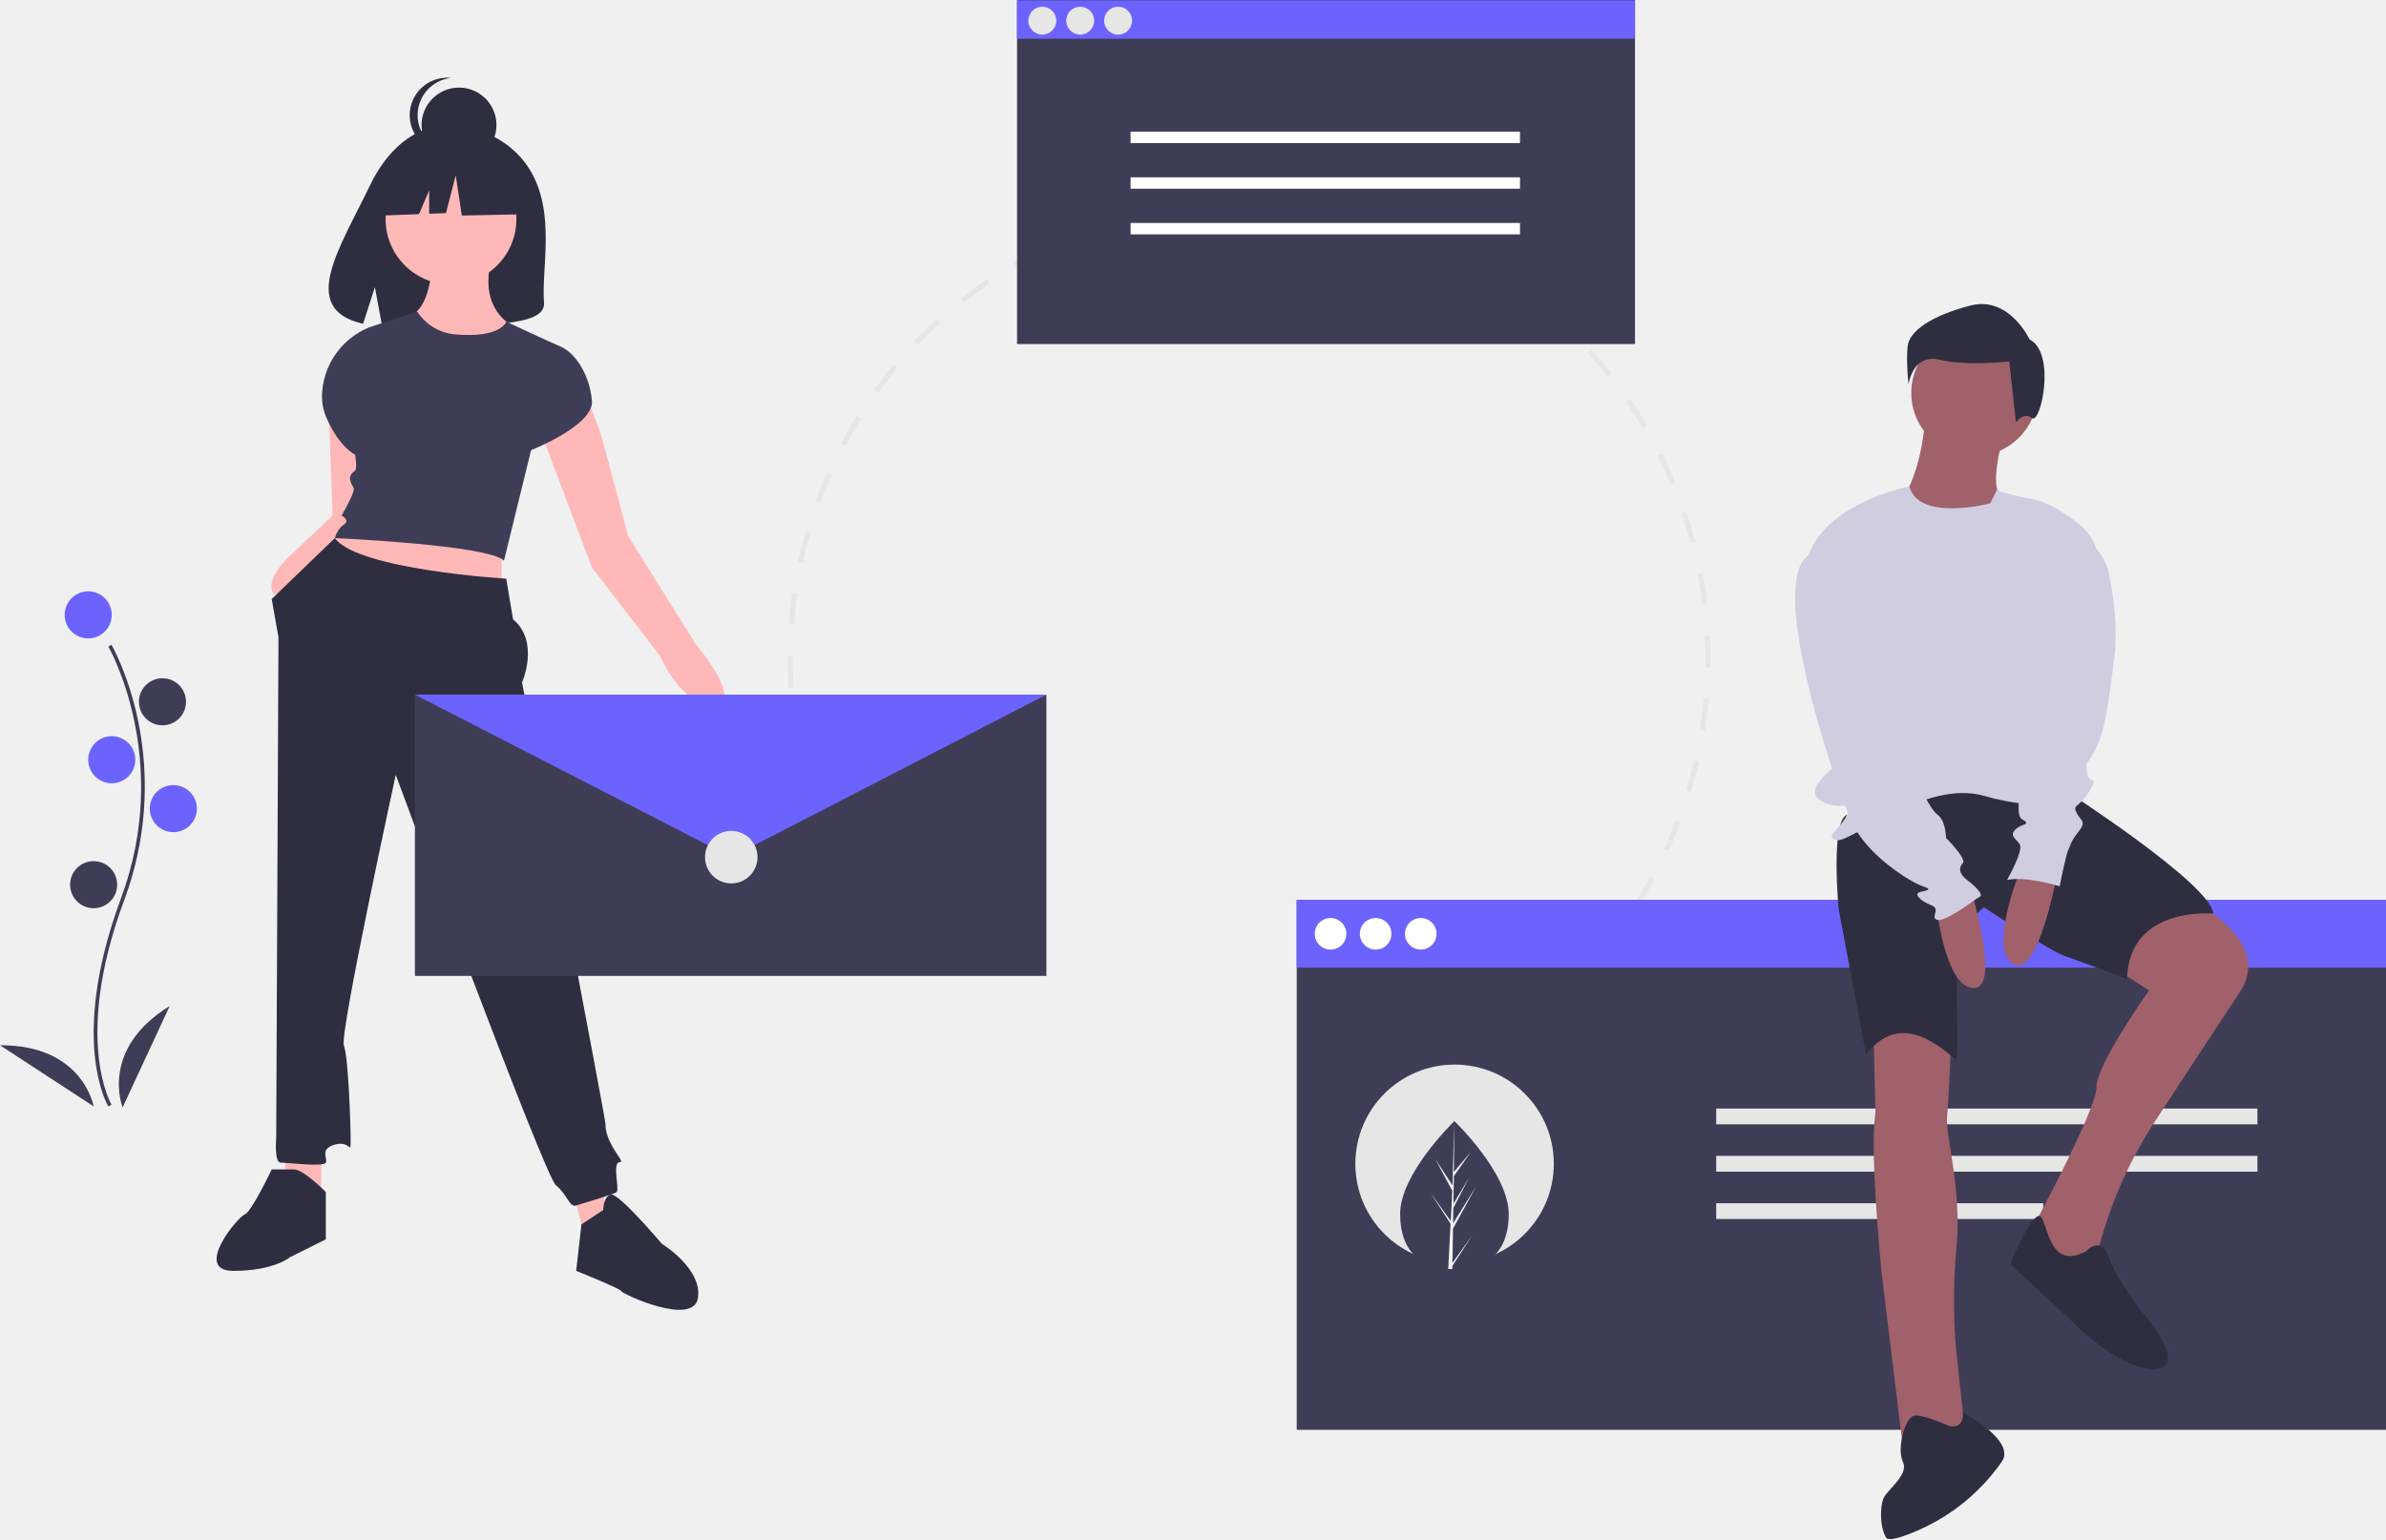
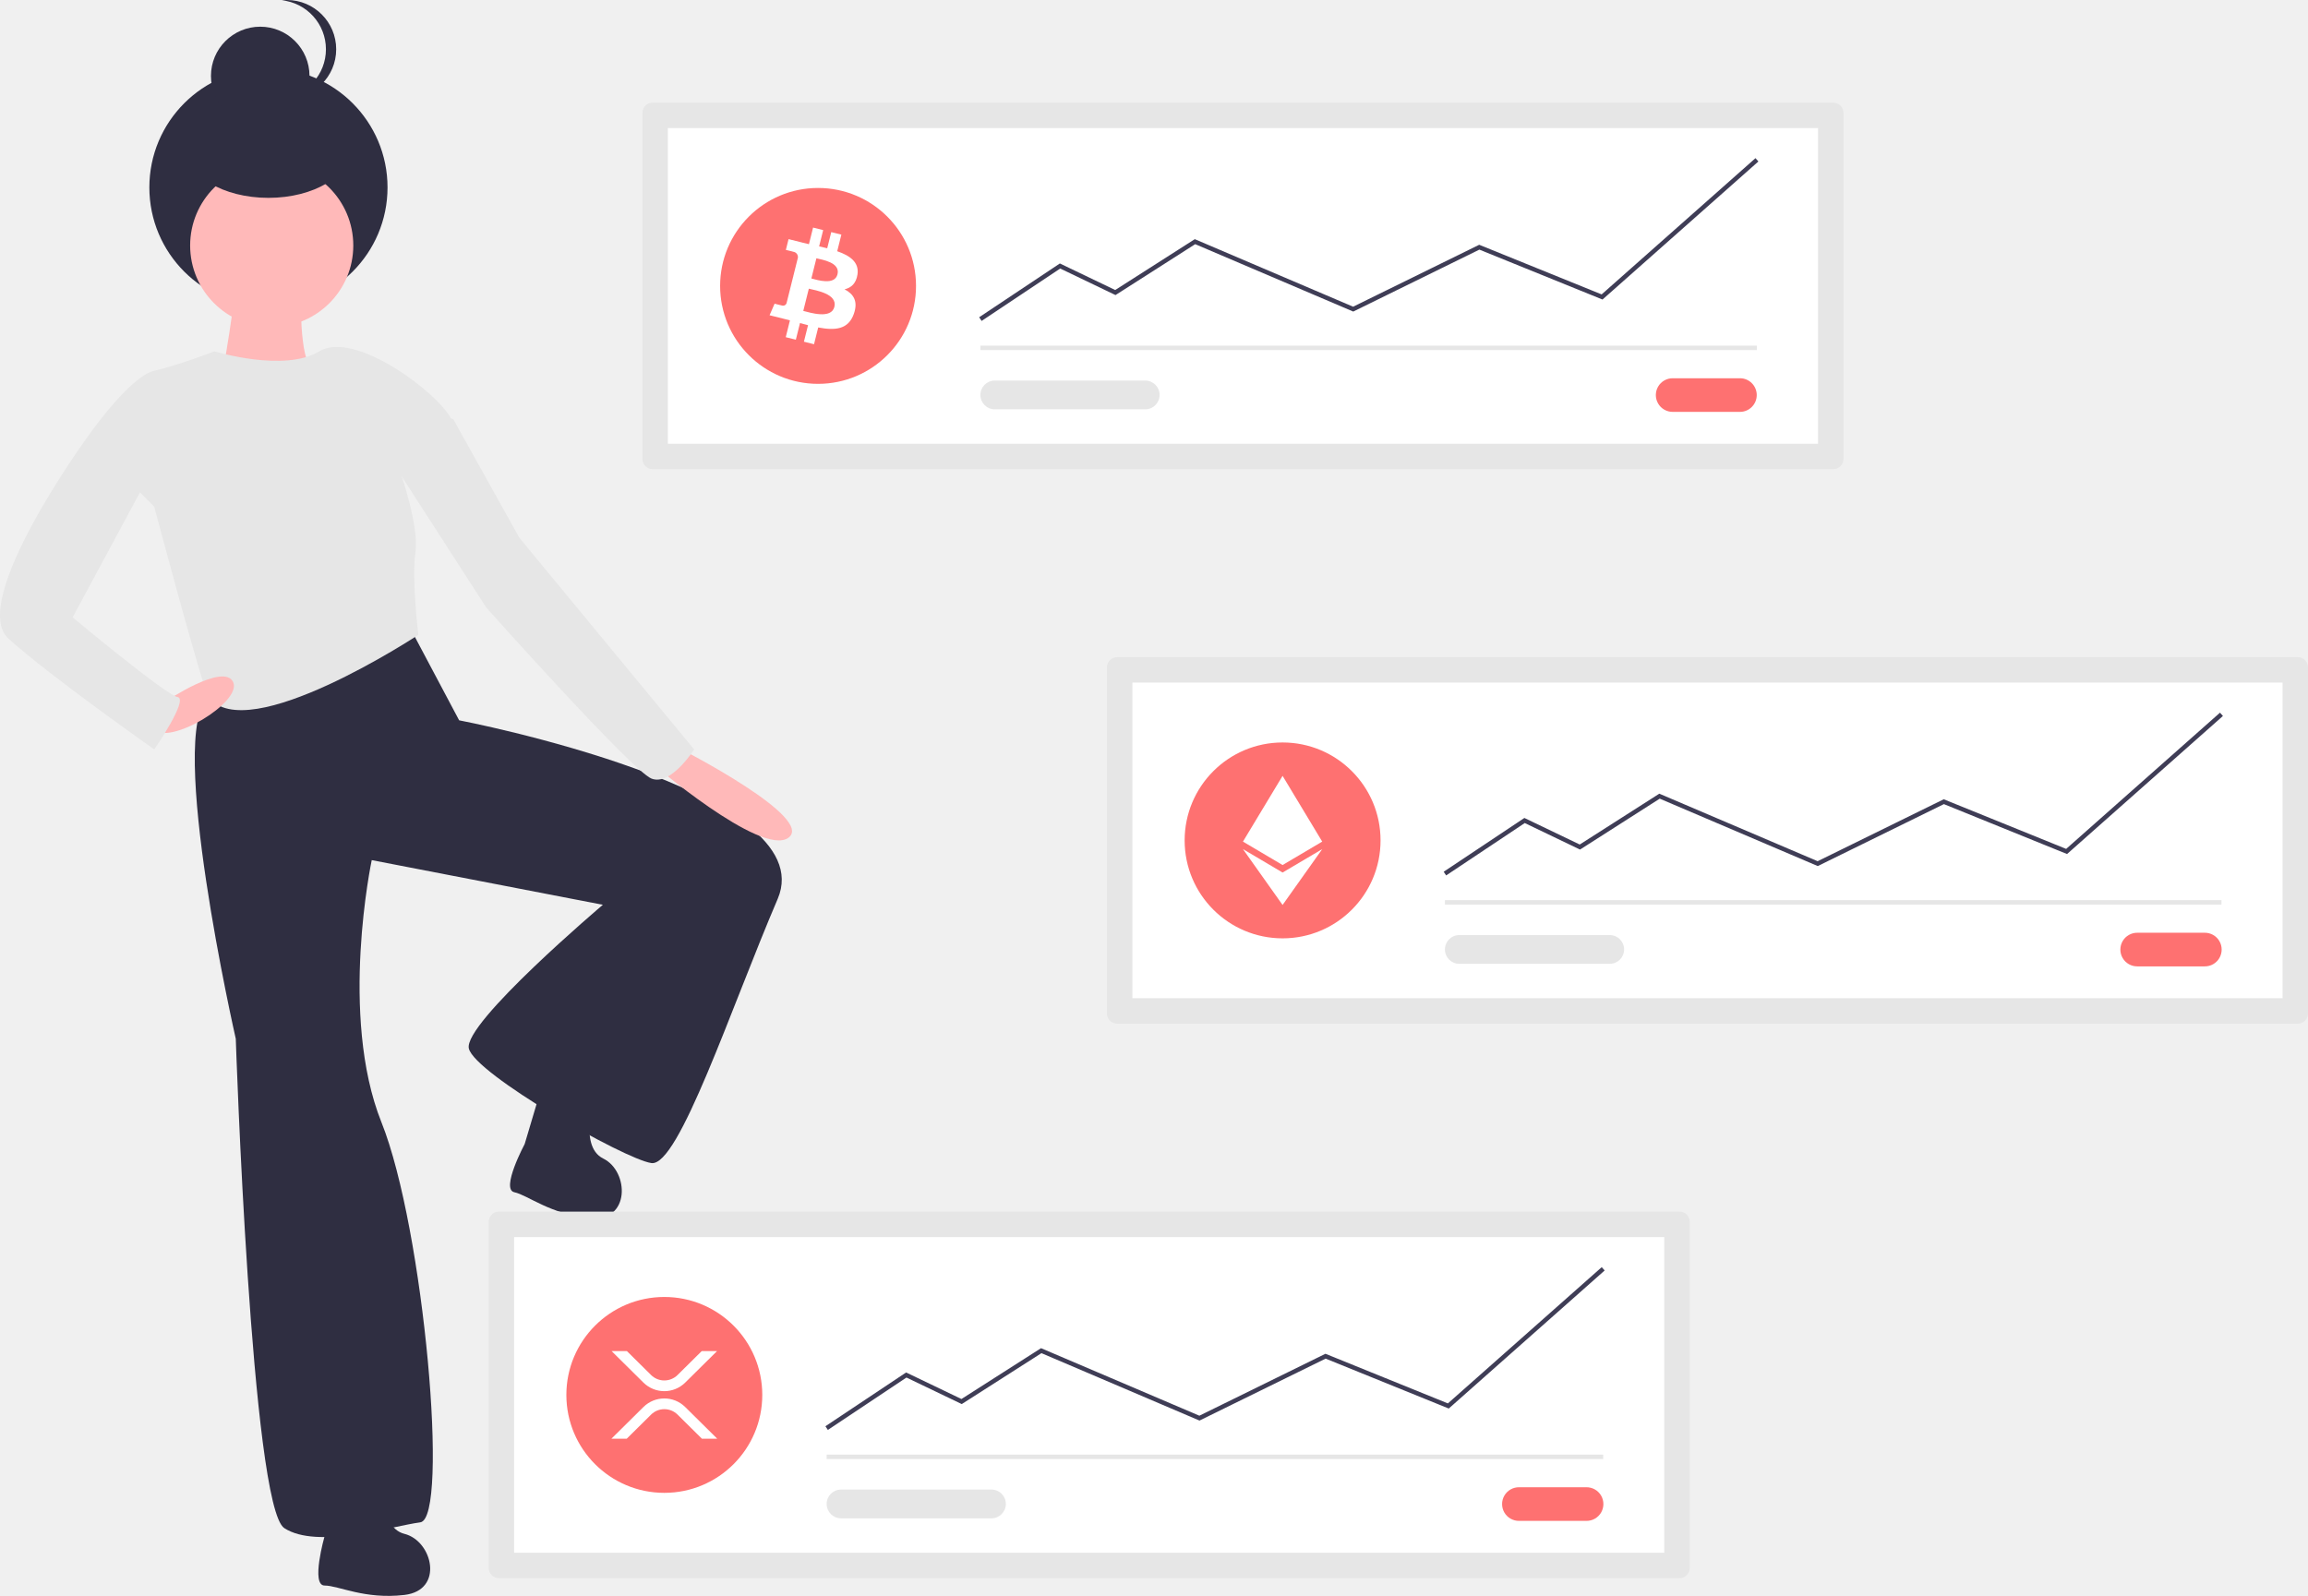
- <svg xmlns="http://www.w3.org/2000/svg" id="b5ecd551-b8d9-47b1-bd91-255ff33e7450" data-name="Layer 1" width="1057.977" height="682.624" viewBox="0 0 1057.977 682.624">
-   <path d="M438.873,480.681c.894,2.083,1.84,4.189,2.811,6.258l-2.081.977c-.982-2.093-1.938-4.221-2.843-6.328Z" transform="translate(-71.01165 -108.6881)" fill="#e6e6e6" />
-   <path d="M810.1,314.028c1.313,2.798,2.574,5.649,3.749,8.475l-2.123.882c-1.759-4.231-3.704-8.494-5.756-12.619l2.059-1.024Q809.085,311.867,810.1,314.028Zm-8.738-16.624-1.985,1.162c-2.33-3.981-4.823-7.924-7.408-11.72l1.9-1.294C796.483,289.392,799.004,293.379,801.361,297.405ZM818.794,335.624c1.494,4.418,2.852,8.936,4.036,13.43l-2.223.585c-1.17-4.441-2.513-8.908-3.992-13.277Zm-33.213-61.383-1.808,1.422c-2.846-3.618-5.856-7.182-8.945-10.593l1.704-1.544C779.657,266.977,782.702,270.582,785.581,274.241Zm40.352,88.489c.873,4.571,1.597,9.234,2.152,13.859l-2.282.275c-.55-4.574-1.267-9.183-2.129-13.703ZM766.764,253.462l-1.593,1.658c-3.317-3.189-6.786-6.302-10.309-9.252l1.477-1.762C759.901,247.089,763.408,250.236,766.764,253.462Zm62.515,137.122c.235,4.662.31,9.385.222,14.04l-2.3-.043c.086-4.601.013-9.272-.22-13.881ZM745.292,235.486l-1.352,1.86c-3.725-2.704-7.589-5.314-11.485-7.755l1.221-1.95C737.617,230.11,741.524,232.75,745.292,235.486Zm83.465,183.155c-.407,4.647-.98,9.333-1.703,13.931l-2.271-.358c.715-4.545,1.282-9.179,1.685-13.774ZM721.549,220.61l-1.085,2.027c-4.059-2.173-8.244-4.232-12.44-6.121l.943-2.097C713.212,216.33,717.445,218.412,721.549,220.61ZM824.402,446.35c-1.035,4.538-2.241,9.101-3.584,13.563l-2.201-.663c1.328-4.412,2.52-8.924,3.544-13.412ZM695.991,209.099l-.799,2.156c-4.318-1.6-8.746-3.072-13.162-4.375l.651-2.206C687.148,205.992,691.625,207.481,695.991,209.099ZM816.318,473.199c-1.644,4.359-3.459,8.715-5.393,12.946l-2.091-.956c1.913-4.184,3.706-8.491,5.332-12.801ZM669.097,201.167l-.5,2.244c-4.49-.998-9.079-1.854-13.637-2.545l.345-2.273C659.914,199.291,664.555,200.157,669.097,201.167ZM804.664,498.691c-2.22,4.093-4.61,8.16-7.101,12.087l-1.942-1.232c2.464-3.883,4.827-7.904,7.023-11.952ZM641.363,196.97l-.187,2.291c-4.594-.376-9.258-.597-13.865-.656l.03-2.299C631.999,196.365,636.716,196.588,641.363,196.97ZM789.653,522.349c-2.756,3.749-5.678,7.449-8.683,10.998l-1.754-1.486c2.971-3.509,5.86-7.167,8.585-10.874ZM613.303,196.607l.13,2.295c-4.603.259-9.257.682-13.831,1.258L599.315,197.879C603.942,197.296,608.648,196.868,613.303,196.607ZM771.557,543.717c-3.247,3.339-6.653,6.606-10.12,9.711l-1.533-1.714c3.428-3.069,6.794-6.299,10.006-9.6ZM585.467,200.112l.444,2.257c-4.519.889-9.062,1.948-13.505,3.145l-.598-2.22C576.302,202.083,580.897,201.013,585.467,200.112ZM750.671,562.415c-3.674,2.858-7.496,5.625-11.359,8.224L738.028,568.732c3.82-2.57,7.598-5.306,11.23-8.131Zm-192.268-355.01.749,2.174c-4.346,1.498-8.702,3.167-12.947,4.962l-.895-2.118C549.602,210.609,554.007,208.921,558.403,207.406ZM727.415,578.064c-4.025,2.325-8.189,4.545-12.374,6.598l-1.012-2.065c4.139-2.03,8.256-4.226,12.236-6.525ZM533.619,220.371c-4.116,2.075-8.208,4.316-12.162,6.66l-1.172-1.977c3.999-2.371,8.137-4.636,12.299-6.736Zm-23.842,14.133c-3.795,2.618-7.543,5.397-11.138,8.26L497.207,240.965c3.636-2.896,7.426-5.706,11.265-8.354Zm-21.679,17.268c-3.391,3.107-6.717,6.371-9.884,9.702l-1.666-1.584c3.204-3.369,6.568-6.67,9.998-9.812ZM469.019,271.837c-2.936,3.548-5.783,7.241-8.463,10.974L458.688,281.47c2.71-3.776,5.59-7.51,8.559-11.099Zm-16.155,22.505c-2.425,3.92-4.742,7.969-6.887,12.032l-2.033-1.073c2.169-4.11,4.512-8.205,6.964-12.169Zm-12.938,24.509c-1.867,4.207-3.613,8.534-5.189,12.861l-2.16-.787c1.594-4.376,3.36-8.751,5.247-13.007ZM430.437,344.898c-1.279,4.43-2.421,8.956-3.393,13.451l-2.247-.486c.983-4.547,2.138-9.124,3.431-13.603Zm-5.862,27.103c-.663,4.565-1.177,9.205-1.527,13.792l-2.293-.174c.354-4.639.873-9.332,1.545-13.949Zm-2.103,27.659c-.034,4.611.094,9.278.379,13.875l-2.295.142c-.288-4.648-.417-9.37-.384-14.034Zm1.714,27.693c.601,4.564,1.37,9.166,2.285,13.678l-2.253.457c-.925-4.564-1.703-9.218-2.311-13.834Zm5.507,27.165c1.223,4.434,2.616,8.886,4.142,13.234l-2.17.761c-1.543-4.397-2.952-8.9-4.188-13.383Z" transform="translate(-71.01165 -108.6881)" fill="#e6e6e6" />
-   <path d="M701.066,588.412l.868,2.129c-2.15.876-4.325,1.72-6.466,2.51l-.795-2.157C696.789,590.113,698.94,589.278,701.066,588.412Z" transform="translate(-71.01165 -108.6881)" fill="#e6e6e6" />
-   <path d="M306.299,184.566c-11.607-19.612-34.57-20.526-34.57-20.526s-22.376-2.861-36.731,27.008c-13.379,27.841-31.845,54.722-2.973,61.239l5.215-16.232,3.23,17.44a112.967,112.967,0,0,0,12.353.211c30.92-.998,60.366.292,59.418-10.803C310.981,228.154,317.467,203.437,306.299,184.566Z" transform="translate(-71.01165 -108.6881)" fill="#2f2e41" />
-   <polygon points="142.477 505.665 142.477 536.665 126.477 534.665 126.477 508.665 142.477 505.665" fill="#ffb8b8" />
-   <polygon points="253.477 525.665 259.477 549.665 273.477 544.665 263.477 521.665 253.477 525.665" fill="#ffb8b8" />
-   <polygon points="145.477 173.665 147.477 228.665 160.477 232.665 164.477 179.665 145.477 173.665" fill="#ffb8b8" />
-   <path d="M220.488,333.353l-2,4-18,17s-13,11-8,18l13-6v-4l30-21Z" transform="translate(-71.01165 -108.6881)" fill="#ffb8b8" />
-   <polygon points="222.477 240.665 222.477 263.665 145.477 251.665 154.477 234.665 222.477 240.665" fill="#ffb8b8" />
-   <path d="M328.488,277.353s7,19,8,21,13,48,13,48l30,48s22,26,8,27-24-22-24-22l-30-39-28-74Z" transform="translate(-71.01165 -108.6881)" fill="#ffb8b8" />
-   <circle cx="199.977" cy="97.165" r="29" fill="#ffb8b8" />
-   <path d="M262.488,225.353s0,21-11,24,9,25,9,25l40-20s-17-6-12-29Z" transform="translate(-71.01165 -108.6881)" fill="#ffb8b8" />
-   <path d="M255.988,246.853h0l-21.208,7a33.568,33.568,0,0,0-20.886,28.281,23.961,23.961,0,0,0,1.594,11.219c6,14,13,17,13,17s1,6,0,7-3,2-2,5,2,2,1,5-5,10-5,10,4,2,1,4-4,6-4,6,68,3,75,10l12-49s28-11,27-22-7-21-14-24-23.987-11.009-23.987-11.009-2.239,7.437-22.714,5.646A22.355,22.355,0,0,1,255.988,246.853Z" transform="translate(-71.01165 -108.6881)" fill="#3f3d56" />
-   <path d="M295.488,365.353s-66-4-76-18l-28,27,3,17-1,222s-1,11,2,11,19,2,20,0-3-6,4-8,7,5,7-2-1-37-3-42,23-120,23-120,66,178,71,182,6,10,9,9,17-5,18-6-1-9,0-12,4,1,0-5-5-10-5-13-37-196-37-196,8-18-4-28Z" transform="translate(-71.01165 -108.6881)" fill="#2f2e41" />
-   <path d="M215.488,637.353s-10-10-14-10h-10s-9,19-12,20-23,25-5,25,25-6,25-6l16-8Z" transform="translate(-71.01165 -108.6881)" fill="#2f2e41" />
-   <path d="M328.83,651.722l-2.342,20.632s20,8,20,9,32,16,34,3-16-24-16-24-19.189-22.719-22.595-21.86-3.405,6.86-3.405,6.86Z" transform="translate(-71.01165 -108.6881)" fill="#2f2e41" />
-   <polygon points="463.977 432.836 183.977 432.836 183.977 308.084 323.977 371.014 463.977 308.084 463.977 432.836" fill="#3f3d56" />
-   <polygon points="183.977 308.084 463.977 308.084 324.254 380.163 183.977 308.084" fill="#6c63ff" />
-   <circle cx="324.254" cy="380.163" r="11.644" fill="#e6e6e6" />
-   <circle cx="203.528" cy="55.451" r="16.604" fill="#2f2e41" />
-   <path d="M256.188,159.77a16.604,16.604,0,0,1,14.856-16.51,16.604,16.604,0,1,0,0,33.021A16.604,16.604,0,0,1,256.188,159.77Z" transform="translate(-71.01165 -108.6881)" fill="#2f2e41" />
-   <polygon points="230.156 73.988 207.469 62.104 176.14 66.965 169.658 95.594 185.794 94.973 190.301 84.456 190.301 94.8 197.747 94.514 202.068 77.769 204.769 95.594 231.236 95.054 230.156 73.988" fill="#2f2e41" />
-   <rect x="574.977" y="399.165" width="483" height="235" fill="#3f3d56" />
-   <rect x="574.977" y="399.165" width="483" height="30" fill="#6c63ff" />
-   <circle cx="644.977" cy="516.165" r="44" fill="#e6e6e6" />
-   <rect x="760.977" y="491.665" width="240" height="7" fill="#e6e6e6" />
-   <rect x="760.977" y="512.665" width="240" height="7" fill="#e6e6e6" />
-   <rect x="760.977" y="533.665" width="145" height="7" fill="#e6e6e6" />
-   <path d="M960.02,299.284s-6.532,21.463-2.799,27.995-6.532,20.53-23.329,13.997-17.73-13.997-17.73-13.997,6.532-10.265,8.398-31.728Z" transform="translate(-71.01165 -108.6881)" fill="#a0616a" />
-   <path d="M1045.404,509.712s33.594,16.797,18.663,39.193c-8.679,13.018-25.239,38.332-37.587,57.249a190.929,190.929,0,0,0-23.516,51.271l-2.352,8.125-9.332,11.198L971.684,654.352s28.928-53.19,28.928-63.455,23.329-42.925,23.329-42.925l-23.329-14.931S1026.741,503.18,1045.404,509.712Z" transform="translate(-71.01165 -108.6881)" fill="#a0616a" />
-   <path d="M936.224,567.568s-.933,26.129-1.866,36.393c-.77,8.468,6.717,32.18,4.121,58.559a247.959,247.959,0,0,0,.566,51.278l3.712,33.87-27.995,2.799-9.332-76.519s-5.599-54.123-2.799-71.854l-.933-37.327S922.227,557.303,936.224,567.568Z" transform="translate(-71.01165 -108.6881)" fill="#a0616a" />
-   <path d="M986.148,458.854s65.321,41.992,66.255,55.057c0,0-37.327-3.733-38.26,28.928,0,0-22.396-8.398-27.995-10.265s-35.46-21.463-35.46-21.463-12.131,9.332-12.131,24.262.933,41.059,0,42.925-22.396-25.195-40.126-1.866L886.3,512.045s-3.733-39.193,3.733-41.992L942.29,450.456Z" transform="translate(-71.01165 -108.6881)" fill="#2f2e41" />
-   <circle cx="875.477" cy="174.265" r="27.995" fill="#a0616a" />
-   <path d="M953.488,331.944s-31.577,8.34-35.851-7.495c0,0-38.802,7.495-45.334,32.69s15.864,85.851,15.864,87.717-18.663,13.064-10.265,18.663,15.864-.933,12.131,6.532-10.265,9.332-4.666,11.198,39.193-27.062,65.321-19.596,39.193,1.866,39.193,1.866L1001.597,362.261a23.391,23.391,0,0,0-8.316-20.759c-5.848-4.813-13.607-10.014-21.13-11.424-14.931-2.799-15.551-4.332-15.551-4.332Z" transform="translate(-71.01165 -108.6881)" fill="#d0cde1" />
-   <path d="M983.349,495.248S974.95,542.839,963.753,536.307s2.799-41.059,2.799-41.059Z" transform="translate(-71.01165 -108.6881)" fill="#a0616a" />
-   <path d="M944.366,501.406s14.552,46.084,1.603,45.468-16.497-37.703-16.497-37.703Z" transform="translate(-71.01165 -108.6881)" fill="#a0616a" />
-   <path d="M995.947,663.684s6.532-7.465,10.265,2.799,13.997,23.329,13.997,23.329,22.396,25.195,6.532,26.129-38.26-22.396-38.26-22.396l-26.129-24.262s8.66-21.09,12.728-21.277S978.217,673.015,995.947,663.684Z" transform="translate(-71.01165 -108.6881)" fill="#2f2e41" />
-   <path d="M935.291,741.136s6.576,1.92,6.088-6.039c0,0,23.774,12.571,17.241,21.903q-.098.14-.196.28a88.098,88.098,0,0,1-36.429,29.919c-7.176,3.177-13.561,5.292-14.699,3.395-2.799-4.666-2.799-13.997-.933-17.73s11.198-10.265,8.398-15.864.933-20.53,5.599-20.53S935.291,741.136,935.291,741.136Z" transform="translate(-71.01165 -108.6881)" fill="#2f2e41" />
-   <path d="M970.92,259.232s-9.006-19.512-26.267-15.009-27.017,11.257-27.767,18.011.375,16.886.375,16.886,1.876-13.884,13.884-10.882,30.769.75,30.769.75l3.002,27.017s3.377-4.878,7.129-1.876S982.927,265.236,970.92,259.232Z" transform="translate(-71.01165 -108.6881)" fill="#2f2e41" />
-   <path d="M888.166,356.207s22.396,60.656,20.53,68.121,0,8.398,2.799,10.265S921.76,456.055,921.76,456.055s4.666,11.198,8.398,13.997,3.733,10.265,3.733,10.265,9.332,9.332,7.465,11.198-1.866,4.666,1.866,7.465,7.465,6.532,5.599,7.465-14.931,11.198-18.663,10.265,1.866-4.666-2.799-6.532-7.465-4.666-5.599-5.599,7.465-.933,1.866-2.799-25.195-13.997-31.728-28.928-37.83-105.264-18.915-117.953C872.984,354.899,880.701,345.009,888.166,356.207Z" transform="translate(-71.01165 -108.6881)" fill="#d0cde1" />
-   <path d="M991.747,345.942l.379.158a23.498,23.498,0,0,1,13.96,16.897c2.038,9.753,4.043,23.86,2.457,37.069-2.799,23.329-4.666,33.594-8.398,41.059s-4.666,4.666-3.733,10.265,5.599.933.933,8.398-7.465,5.599-5.599,9.332,4.666,3.733.933,8.398-3.733,6.532-4.666,8.398-3.733,15.864-3.733,15.864-14.931-4.666-23.329-2.799c0,0,7.465-13.064,5.599-15.864s-4.666-3.733-1.866-6.532,7.465-1.866,2.799-4.666,3.733-31.728,3.733-31.728Z" transform="translate(-71.01165 -108.6881)" fill="#d0cde1" />
-   <path d="M739.988,647.128c0,18.127-10.777,24.457-24.069,24.457-.309,0-.617-.003-.923-.012-.616-.013-1.226-.04-1.828-.084-11.998-.848-21.319-7.504-21.319-24.362,0-17.445,22.289-39.458,23.97-41.092l.003-.002c.064-.064.097-.095.097-.095S739.988,628.999,739.988,647.128Z" transform="translate(-71.01165 -108.6881)" fill="#3f3d56" />
-   <path d="M715.041,668.812l8.804-12.301-8.826,13.651-.023,1.412c-.616-.013-1.226-.04-1.828-.084l.949-18.136-.007-.141.017-.027.089-1.713-8.848-13.686,8.875,12.401.022.363.718-13.702L707.406,622.709l7.667,11.733.746-28.407.003-.097v.095l-.124,22.401,7.54-8.881-7.571,10.81-.199,12.269,7.041-11.774-7.071,13.58-.11,6.82,10.221-16.389-10.26,18.77Z" transform="translate(-71.01165 -108.6881)" fill="#f2f2f2" />
-   <path d="M119.075,599.469c-.184-.301-4.53-7.558-6.037-22.626-1.382-13.825-.493-37.127,11.592-69.632,22.894-61.578-5.276-111.263-5.564-111.758l1.39-.806c.073.125,7.342,12.793,11.636,32.964a143.813,143.813,0,0,1-5.956,80.16c-22.855,61.473-5.864,90.574-5.689,90.861Z" transform="translate(-71.01165 -108.6881)" fill="#3f3d56" />
-   <circle cx="39.111" cy="272.709" r="10.441" fill="#6c63ff" />
-   <circle cx="72.04" cy="311.26" r="10.441" fill="#3f3d56" />
-   <circle cx="49.552" cy="336.961" r="10.441" fill="#6c63ff" />
-   <circle cx="76.859" cy="358.646" r="10.441" fill="#6c63ff" />
-   <circle cx="41.52" cy="392.378" r="10.441" fill="#3f3d56" />
-   <path d="M125.382,599.853s-10.441-25.701,20.882-44.976Z" transform="translate(-71.01165 -108.6881)" fill="#3f3d56" />
-   <path d="M112.541,599.387s-4.752-27.331-41.53-27.096Z" transform="translate(-71.01165 -108.6881)" fill="#3f3d56" />
-   <rect x="450.977" width="274" height="152.598" fill="#3f3d56" />
-   <rect x="501.316" y="58.399" width="172.661" height="5.061" fill="#fff" />
-   <rect x="501.316" y="78.643" width="172.661" height="5.061" fill="#fff" />
-   <rect x="501.316" y="98.887" width="172.661" height="5.061" fill="#fff" />
-   <rect x="450.977" y="0.165" width="274" height="17" fill="#6c63ff" />
-   <circle cx="462.169" cy="9.165" r="6.192" fill="#e6e6e6" />
-   <circle cx="478.977" cy="9.165" r="6.192" fill="#e6e6e6" />
-   <circle cx="495.784" cy="9.165" r="6.192" fill="#e6e6e6" />
-   <circle cx="589.977" cy="414.165" r="7" fill="#fff" />
-   <circle cx="609.977" cy="414.165" r="7" fill="#fff" />
-   <circle cx="629.977" cy="414.165" r="7" fill="#fff" />
+ <svg xmlns="http://www.w3.org/2000/svg" id="ae8e3b67-68ad-47ca-99a9-8e5b053c0a6f" data-name="Layer 1" width="974.755" height="674.095" viewBox="0 0 974.755 674.095">
+   <path d="M200.719,407.361c-18.046,14.765,11.484,144.368,11.484,144.368s6.562,197.686,20.507,206.709,45.115-.82,57.419-2.461,1.641-123.861-16.405-168.976S269.622,476.264,269.622,476.264l97.612,18.866s-59.06,50.037-56.599,60.7,65.622,46.755,77.106,48.396,33.631-65.622,53.318-111.557-134.525-75.465-134.525-75.465l-21.327-40.193S218.765,392.596,200.719,407.361Z" transform="translate(-112.6223 -112.9526)" fill="#2f2e41" />
+   <path d="M249.71,761.841s-5.952,20.833,0,20.833,16.865,5.952,33.73,3.968,11.905-22.817,0-25.794-8.929-26.786-8.929-26.786c-3.968-7.936-22.817,1.984-22.817,1.984Z" transform="translate(-112.6223 -112.9526)" fill="#2f2e41" />
+   <path d="M334.216,596.174s-10.212,19.109-4.393,20.365,15.23,9.375,32.135,10.992,16.449-19.794,5.439-25.214-3.079-28.066-3.079-28.066c-2.205-8.595-22.723-2.872-22.723-2.872Z" transform="translate(-112.6223 -112.9526)" fill="#2f2e41" />
+   <path d="M211.793,229.772c1.641,3.281-5.742,44.295-5.742,44.295l6.562,11.484s37.733-14.765,31.991-17.226-4.922-32.811-4.922-32.811S210.152,226.491,211.793,229.772Z" transform="translate(-112.6223 -112.9526)" fill="#ffb9b9" />
+   <circle cx="113.373" cy="79.168" r="50.294" fill="#2f2e41" />
+   <circle cx="109.904" cy="32.084" r="20.811" fill="#2f2e41" />
+   <path d="M231.631,154.463a21.044,21.044,0,0,0,2.168.113,20.811,20.811,0,1,0,0-41.623,21.044,21.044,0,0,0-2.168.113,20.812,20.812,0,0,1,0,41.398Z" transform="translate(-112.6223 -112.9526)" fill="#2f2e41" />
+   <circle cx="114.756" cy="103.695" r="34.451" fill="#ffb9b9" />
+   <path d="M177.751,269.555c-10.664,2.461-28.71,28.71-28.71,28.71L177.751,326.974s20.507,77.106,22.968,80.387c16.122,21.496,88.589-26.249,88.589-26.249s-2.871-23.378-1.23-34.862c1.578-11.045-6.152-33.221-6.152-33.221s27.069-11.484,21.327-22.968-41.014-37.733-55.779-28.71-44.295,0-44.295,0S188.415,267.094,177.751,269.555Z" transform="translate(-112.6223 -112.9526)" fill="#e6e6e6" />
+   <path d="M387.331,434.84s46.755,40.193,58.239,31.991-44.295-36.912-44.295-36.912Z" transform="translate(-112.6223 -112.9526)" fill="#ffb9b9" />
+   <path d="M177.341,420.895c6.562,7.382,37.733-11.484,33.736-19.862s-28.815,8.378-28.815,8.378S170.779,413.513,177.341,420.895Z" transform="translate(-112.6223 -112.9526)" fill="#ffb9b9" />
+   <path d="M177.751,309.748l-34.451,63.981s39.373,32.811,44.295,33.631-9.843,22.147-9.843,22.147-44.295-31.17-61.52-46.756,32.811-84.488,32.811-84.488l14.765-9.023Z" transform="translate(-112.6223 -112.9526)" fill="#e6e6e6" />
+   <path d="M277.825,307.288,318.018,369.628s61.52,68.903,69.723,72.184,18.046-12.304,18.046-12.304l-73.824-89.41-27.889-50.037-10.664-4.101Z" transform="translate(-112.6223 -112.9526)" fill="#e6e6e6" />
+   <ellipse cx="113.373" cy="62.762" rx="34.686" ry="20.811" fill="#2f2e41" />
+   <path d="M323.299,624.742a4.293,4.293,0,0,0-4.288,4.288V775.274a4.293,4.293,0,0,0,4.288,4.288h498.669a4.293,4.293,0,0,0,4.288-4.288V629.03a4.293,4.293,0,0,0-4.288-4.288Z" transform="translate(-112.6223 -112.9526)" fill="#e6e6e6" />
+   <path d="M329.757,768.817H815.51V635.487H329.757Z" transform="translate(-112.6223 -112.9526)" fill="#fff" />
+   <path d="M754.196,741.157a7.103,7.103,0,1,0,0,14.205H782.607a7.103,7.103,0,1,0,0-14.205H754.196Z" transform="translate(-112.6223 -112.9526)" fill="#fe7171" />
+   <rect x="349.122" y="614.428" width="327.965" height="1.869" fill="#e6e6e6" />
+   <circle cx="280.567" cy="589.2" r="41.369" fill="#fe7171" />
+   <polygon points="349.64 603.993 348.604 602.438 382.684 579.717 406.054 590.935 439.669 569.459 506.537 597.983 559.787 571.825 611.495 592.788 676.468 535.241 677.707 536.64 611.867 594.956 559.86 573.871 506.591 600.038 439.843 571.565 406.184 593.071 382.835 581.864 349.64 603.993" fill="#3f3d56" />
+   <path d="M467.818,742.134a6.073,6.073,0,1,0,0,12.147h63.537a6.073,6.073,0,0,0,0-12.147Z" transform="translate(-112.6223 -112.9526)" fill="#e6e6e6" />
+   <path d="M408.989,683.645h6.464l-13.45,13.311a12.558,12.558,0,0,1-17.631,0l-13.449-13.311h6.464l10.217,10.112a7.954,7.954,0,0,0,11.167,0ZM377.305,720.659h-6.464l13.533-13.393a12.558,12.558,0,0,1,17.631,0l13.533,13.393h-6.464l-10.302-10.194a7.954,7.954,0,0,0-11.167,0Z" transform="translate(-112.6223 -112.9526)" fill="#fff" />
+   <path d="M388.234,156.307a4.293,4.293,0,0,0-4.288,4.288V306.839a4.293,4.293,0,0,0,4.288,4.288H886.903a4.293,4.293,0,0,0,4.288-4.288V160.595a4.293,4.293,0,0,0-4.288-4.288Z" transform="translate(-112.6223 -112.9526)" fill="#e6e6e6" />
+   <path d="M394.692,300.382H880.446V167.052H394.692Z" transform="translate(-112.6223 -112.9526)" fill="#fff" />
+   <path d="M819.132,272.722a7.103,7.103,0,1,0,0,14.205h28.411a7.103,7.103,0,0,0,0-14.205H819.132Z" transform="translate(-112.6223 -112.9526)" fill="#fe7171" />
+   <rect x="414.057" y="145.993" width="327.965" height="1.869" fill="#e6e6e6" />
+   <circle cx="345.502" cy="120.764" r="41.369" fill="#fe7171" />
+   <polygon points="414.575 135.557 413.539 134.002 447.619 111.282 470.989 122.5 504.604 101.024 505.058 101.217 571.472 129.548 624.722 103.39 676.43 124.353 741.403 66.805 742.642 68.204 676.802 126.52 624.795 105.436 571.527 131.603 504.779 103.13 471.119 124.635 447.77 113.427 414.575 135.557" fill="#3f3d56" />
+   <path d="M532.753,273.699a6.073,6.073,0,0,0,0,12.147h63.537a6.073,6.073,0,1,0,0-12.147Z" transform="translate(-112.6223 -112.9526)" fill="#e6e6e6" />
+   <path d="M474.769,228.888c.773-5.177-3.168-7.96-8.558-9.816l1.748-7.013-4.27-1.064-1.702,6.828c-1.121-.28-2.274-.543-3.419-.805l1.714-6.873-4.266-1.064-1.75,7.01c-.929-.212-1.841-.421-2.726-.641l.005-.022-5.887-1.47-1.136,4.559s3.167.726,3.1.771a2.27,2.27,0,0,1,1.989,2.483l-1.991,7.989a3.538,3.538,0,0,1,.444.142l-.45-.112-2.793,11.191a1.554,1.554,0,0,1-1.956,1.014c.043.062-3.103-.774-3.103-.774l-2.119,4.888,5.556,1.385c1.033.259,2.046.53,3.042.785l-1.767,7.094,4.264,1.064,1.751-7.018c1.164.316,2.294.608,3.401.883l-1.743,6.985,4.269,1.064,1.767-7.08c7.279,1.377,12.754.822,15.055-5.76,1.857-5.301-.091-8.359-3.921-10.354,2.789-.646,4.89-2.48,5.45-6.27Zm-9.754,13.677c-1.32,5.301-10.244,2.436-13.139,1.717l2.344-9.397c2.894.722,12.171,2.152,10.796,7.68Zm1.319-13.753c-1.204,4.822-8.632,2.372-11.043,1.771l2.125-8.523C459.827,222.661,467.589,223.782,466.334,228.812Z" transform="translate(-112.6223 -112.9526)" fill="#fff" />
+   <path d="M584.421,390.524a4.293,4.293,0,0,0-4.288,4.288V541.057a4.293,4.293,0,0,0,4.288,4.288h498.669a4.293,4.293,0,0,0,4.288-4.288V394.812a4.293,4.293,0,0,0-4.288-4.288Z" transform="translate(-112.6223 -112.9526)" fill="#e6e6e6" />
+   <path d="M590.878,534.6h485.754V401.27H590.878Z" transform="translate(-112.6223 -112.9526)" fill="#fff" />
+   <path d="M1015.318,506.94a7.103,7.103,0,1,0,0,14.205h28.411a7.103,7.103,0,1,0,0-14.205h-28.411Z" transform="translate(-112.6223 -112.9526)" fill="#fe7171" />
+   <rect x="610.244" y="380.21" width="327.965" height="1.869" fill="#e6e6e6" />
+   <circle cx="541.689" cy="354.982" r="41.369" fill="#fe7171" />
+   <polygon points="610.762 369.775 609.725 368.22 643.805 345.5 667.176 356.718 700.79 335.242 701.245 335.435 767.658 363.766 820.909 337.608 872.617 358.57 937.59 301.023 938.829 302.423 872.989 360.738 820.982 339.654 767.713 365.821 700.966 337.348 667.305 358.853 643.957 347.646 610.762 369.775" fill="#3f3d56" />
+   <path d="M728.939,507.917a6.073,6.073,0,0,0,0,12.147h63.537a6.073,6.073,0,1,0,0-12.147Z" transform="translate(-112.6223 -112.9526)" fill="#e6e6e6" />
+   <polygon points="541.684 382.247 558.431 358.662 541.684 368.55 541.684 368.55 524.947 358.662 541.683 382.247 541.683 382.247 541.684 382.247 541.684 382.247 541.684 382.247" fill="#fff" />
+   <polygon points="541.683 365.381 541.683 365.381 541.684 365.381 541.684 365.381 558.421 355.488 541.684 327.717 541.684 327.717 541.684 327.717 541.683 327.717 541.683 327.717 524.947 355.488 541.683 365.381" fill="#fff" />
</svg>
